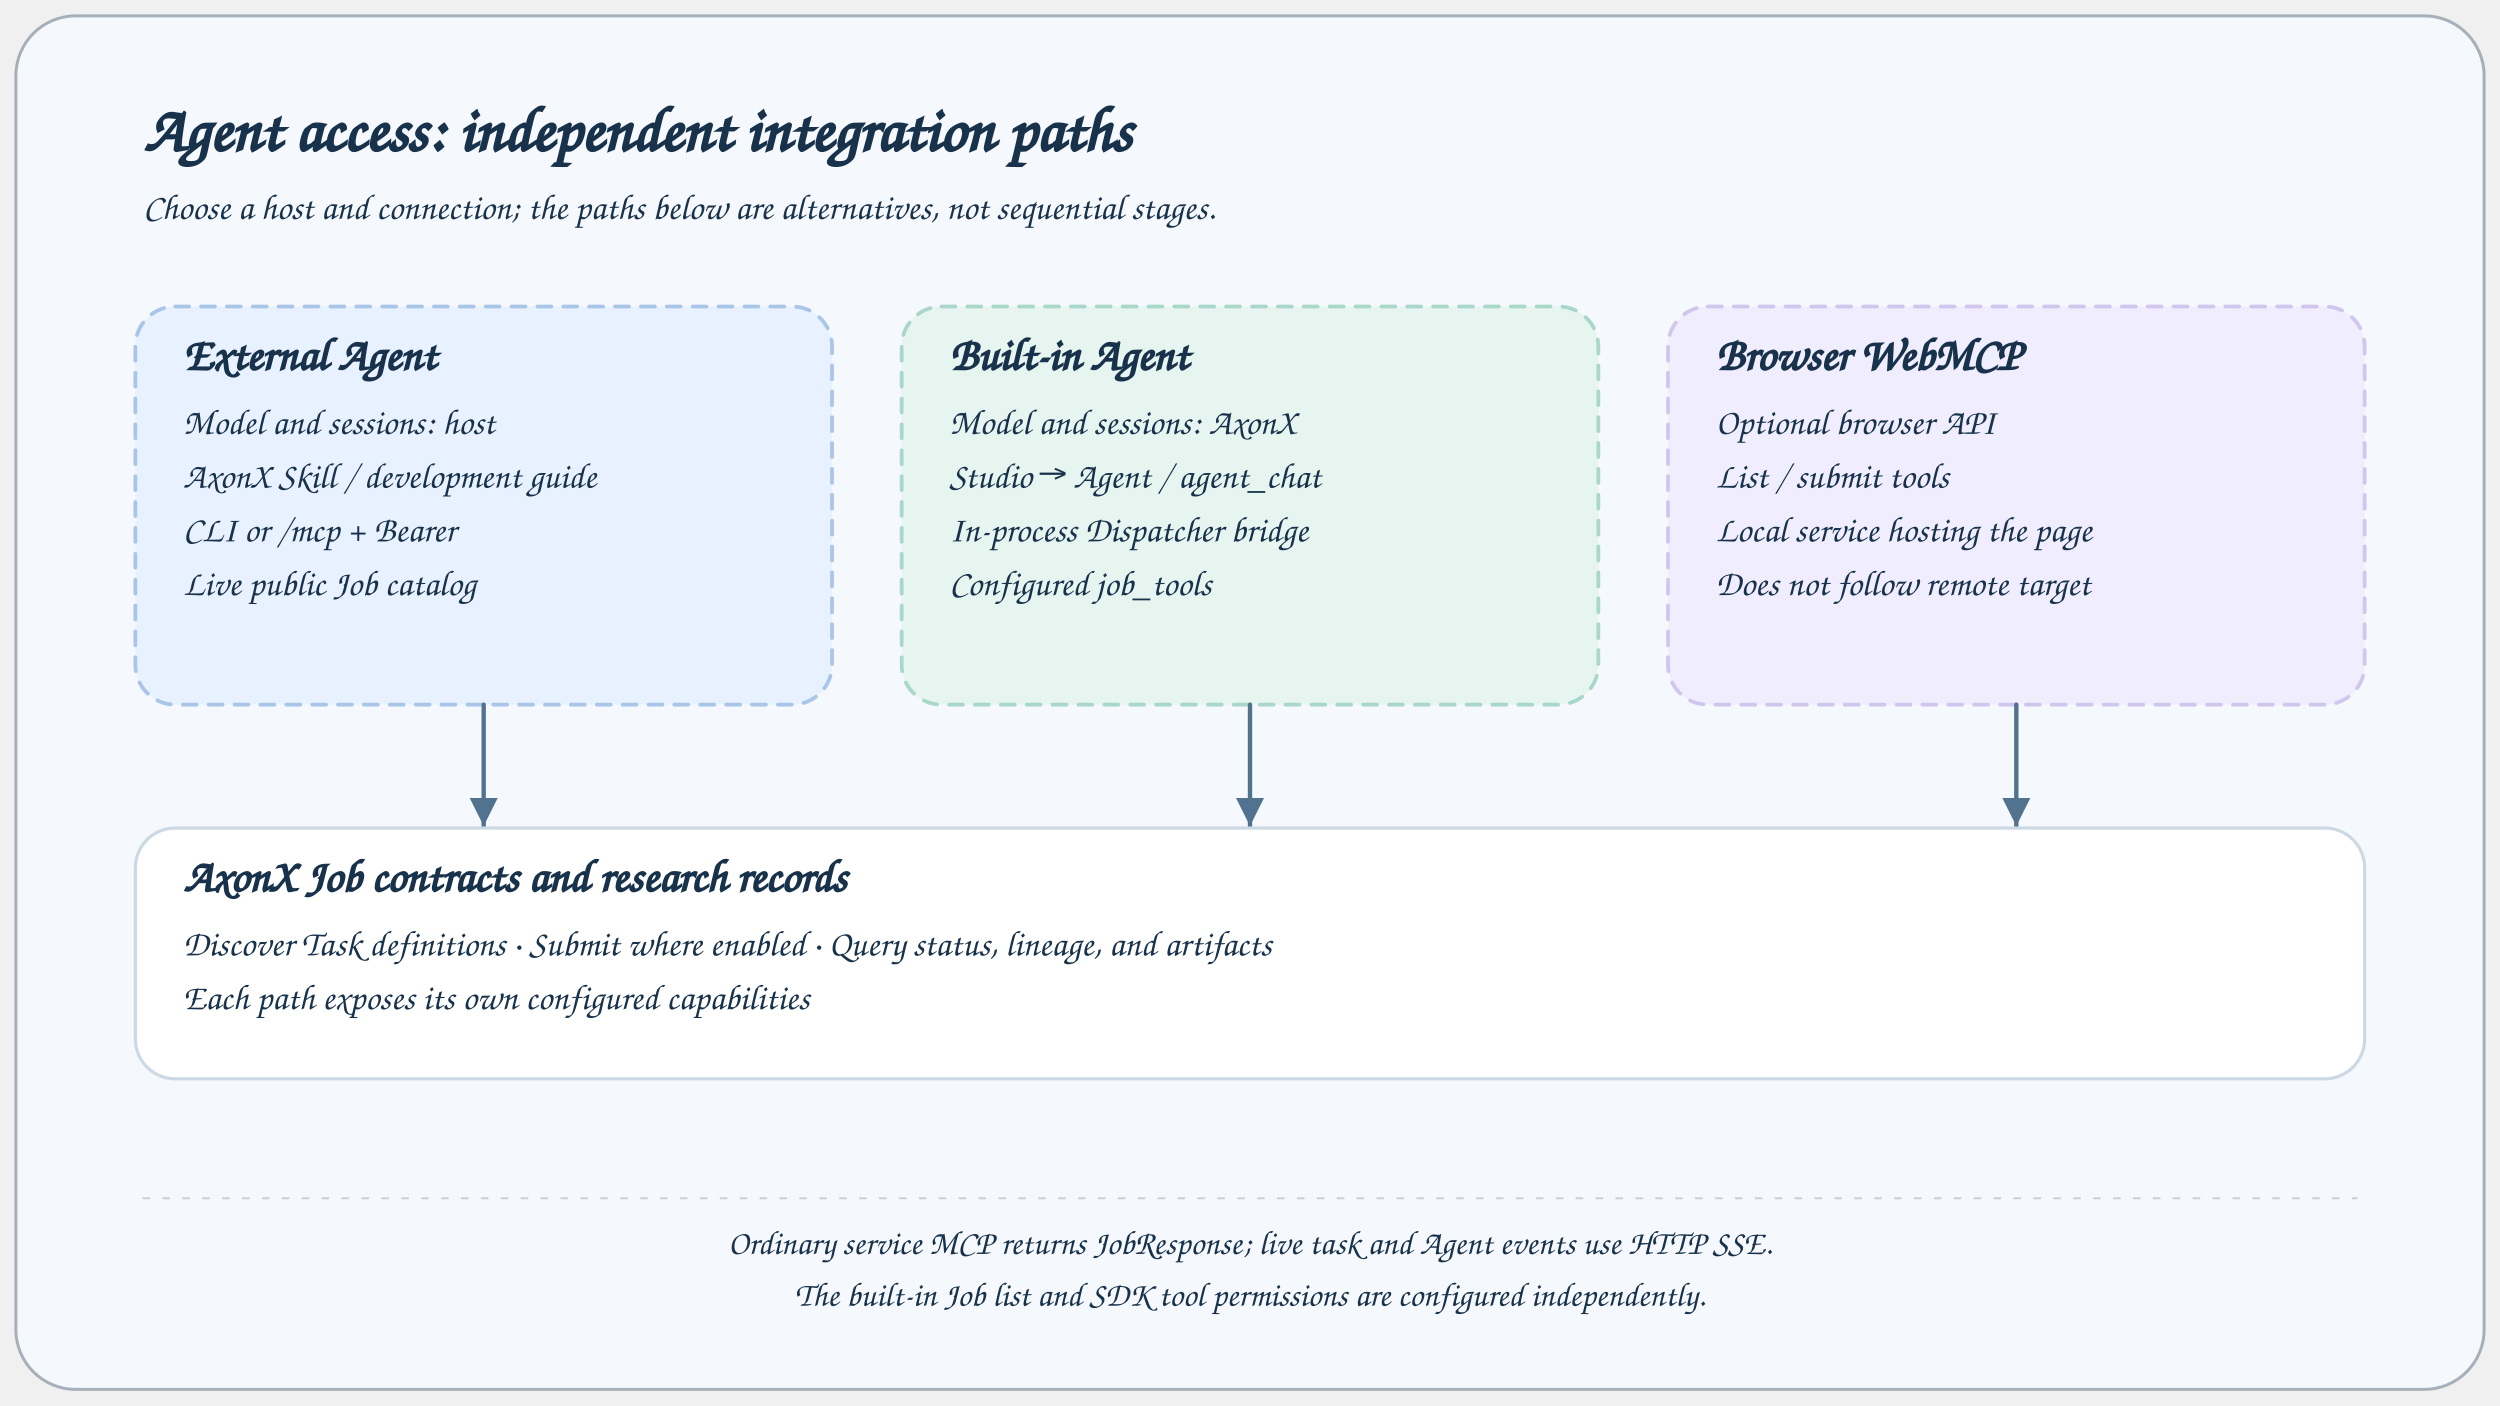
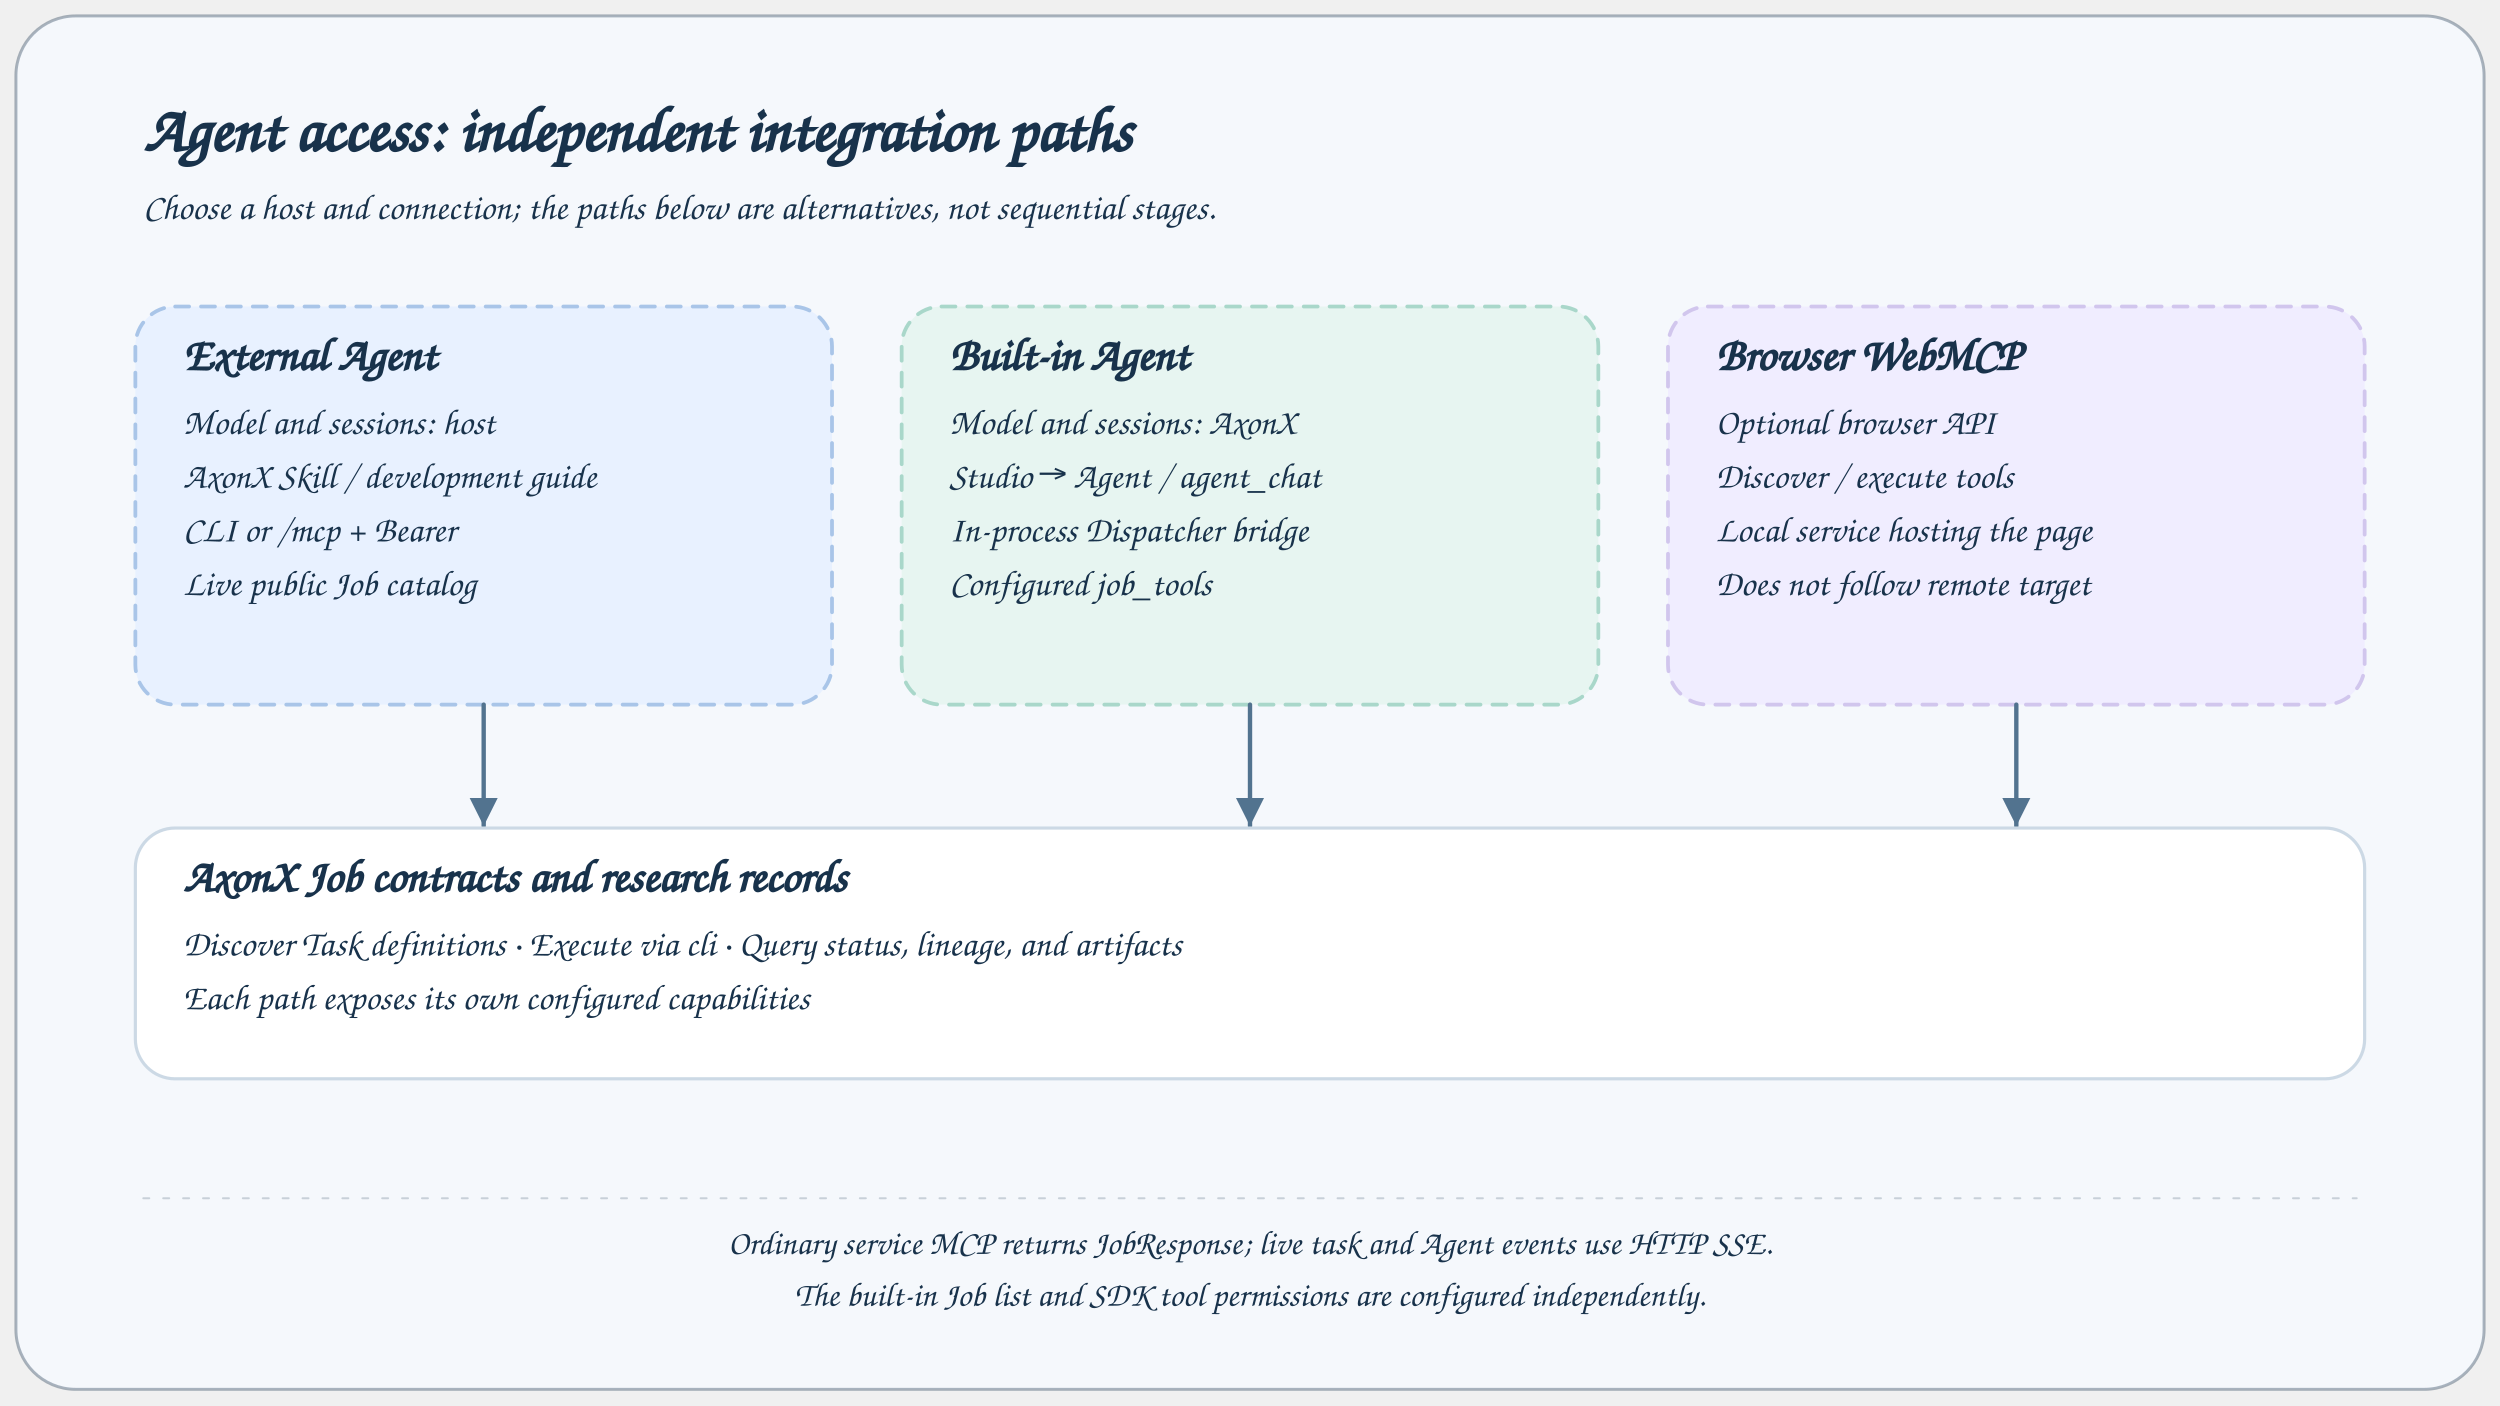
<svg xmlns="http://www.w3.org/2000/svg" width="1256" height="706" viewBox="0 0 1256 706" role="img" aria-labelledby="title desc">
  <defs>
    <marker id="arrow" viewBox="0 0 10 10" refX="9" refY="5" markerWidth="8" markerHeight="8" orient="auto-start-reverse">
      <path d="M 1 1 L 9 5 L 1 9 Z" fill="#52738f" />
    </marker>
  </defs>
  <rect x="8" y="8" width="1240.0" height="690.0" rx="30" fill="#f5f8fc" stroke="#18324b" stroke-width="1.5" stroke-linejoin="round" stroke-opacity="0.35" />
  <g transform="translate(28 28)" font-family="'Comic Sans MS', 'Chalkboard SE', 'Comic Neue', cursive" data-diagram-content="true">
    <g font-family="'Comic Sans MS', 'Chalkboard SE', 'Comic Neue', cursive" fill="#18324b">
      <text x="44" y="48" font-size="32" font-weight="700" text-anchor="start">Agent access: independent integration paths</text>
      <text x="44" y="82" font-size="18" font-weight="400" text-anchor="start" fill="#18324b">Choose a host and connection; the paths below are alternatives, not sequential stages.</text>
      <rect x="40" y="126" width="350" height="200" rx="20" fill="#e8f1ff" stroke="#a9c5e8" stroke-width="1.9" stroke-dasharray="7 6" stroke-linecap="round" />
      <text x="64.0" y="158" font-size="23" font-weight="700" text-anchor="start">External Agent</text>
      <text x="64.0" y="190" font-size="18" font-weight="400" text-anchor="start">Model and sessions: host</text>
      <text x="64.0" y="217" font-size="18" font-weight="400" text-anchor="start">AxonX Skill / development guide</text>
      <text x="64.0" y="244" font-size="18" font-weight="400" text-anchor="start">CLI or /mcp + Bearer</text>
      <text x="64.0" y="271" font-size="18" font-weight="400" text-anchor="start">Live public Job catalog</text>
      <rect x="425" y="126" width="350" height="200" rx="20" fill="#e7f5f1" stroke="#a9d7ca" stroke-width="1.9" stroke-dasharray="7 6" stroke-linecap="round" />
      <text x="449.0" y="158" font-size="23" font-weight="700" text-anchor="start">Built-in Agent</text>
      <text x="449.0" y="190" font-size="18" font-weight="400" text-anchor="start">Model and sessions: AxonX</text>
      <text x="449.0" y="217" font-size="18" font-weight="400" text-anchor="start">Studio → Agent / agent_chat</text>
      <text x="449.0" y="244" font-size="18" font-weight="400" text-anchor="start">In-process Dispatcher bridge</text>
      <text x="449.0" y="271" font-size="18" font-weight="400" text-anchor="start">Configured job_tools</text>
      <rect x="810" y="126" width="350" height="200" rx="20" fill="#f0edff" stroke="#d1c6ed" stroke-width="1.9" stroke-dasharray="7 6" stroke-linecap="round" />
      <text x="834.0" y="158" font-size="23" font-weight="700" text-anchor="start">Browser WebMCP</text>
      <text x="834.0" y="190" font-size="18" font-weight="400" text-anchor="start">Optional browser API</text>
-       <text x="834.0" y="217" font-size="18" font-weight="400" text-anchor="start">List / submit tools</text>
+       <text x="834.0" y="217" font-size="18" font-weight="400" text-anchor="start">Discover / execute tools</text>
      <text x="834.0" y="244" font-size="18" font-weight="400" text-anchor="start">Local service hosting the page</text>
      <text x="834.0" y="271" font-size="18" font-weight="400" text-anchor="start">Does not follow remote target</text>
      <path d="M 215 326 V 387" fill="none" stroke="#52738f" stroke-width="2.2" marker-end="url(#arrow)" stroke-linecap="round" stroke-linejoin="round" />
      <path d="M 600 326 V 387" fill="none" stroke="#52738f" stroke-width="2.2" marker-end="url(#arrow)" stroke-linecap="round" stroke-linejoin="round" />
      <path d="M 985 326 V 387" fill="none" stroke="#52738f" stroke-width="2.2" marker-end="url(#arrow)" stroke-linecap="round" stroke-linejoin="round" />
      <rect x="40" y="388" width="1120" height="126" rx="20" fill="#ffffff" stroke="#ccd9e5" stroke-width="1.6" stroke-linecap="round" />
      <text x="64.0" y="420" font-size="23" font-weight="700" text-anchor="start">AxonX Job contracts and research records</text>
-       <text x="64.0" y="452" font-size="18" font-weight="400" text-anchor="start">Discover Task definitions · Submit where enabled · Query status, lineage, and artifacts</text>
+       <text x="64.0" y="452" font-size="18" font-weight="400" text-anchor="start">Discover Task definitions · Execute via cli · Query status, lineage, and artifacts</text>
      <text x="64.0" y="479" font-size="18" font-weight="400" text-anchor="start">Each path exposes its own configured capabilities</text>
      <text x="600.0" y="602" font-size="17" font-weight="400" text-anchor="middle">Ordinary service MCP returns JobResponse; live task and Agent events use HTTP SSE.</text>
      <text x="600.0" y="628" font-size="17" font-weight="400" text-anchor="middle">The built-in Job list and SDK tool permissions are configured independently.</text>
    </g>
    <path d="M 44 574 H 1156" fill="none" stroke="#18324b" stroke-opacity="0.2" stroke-width="1" stroke-dasharray="3 7" stroke-linecap="round" />
  </g>
</svg>
